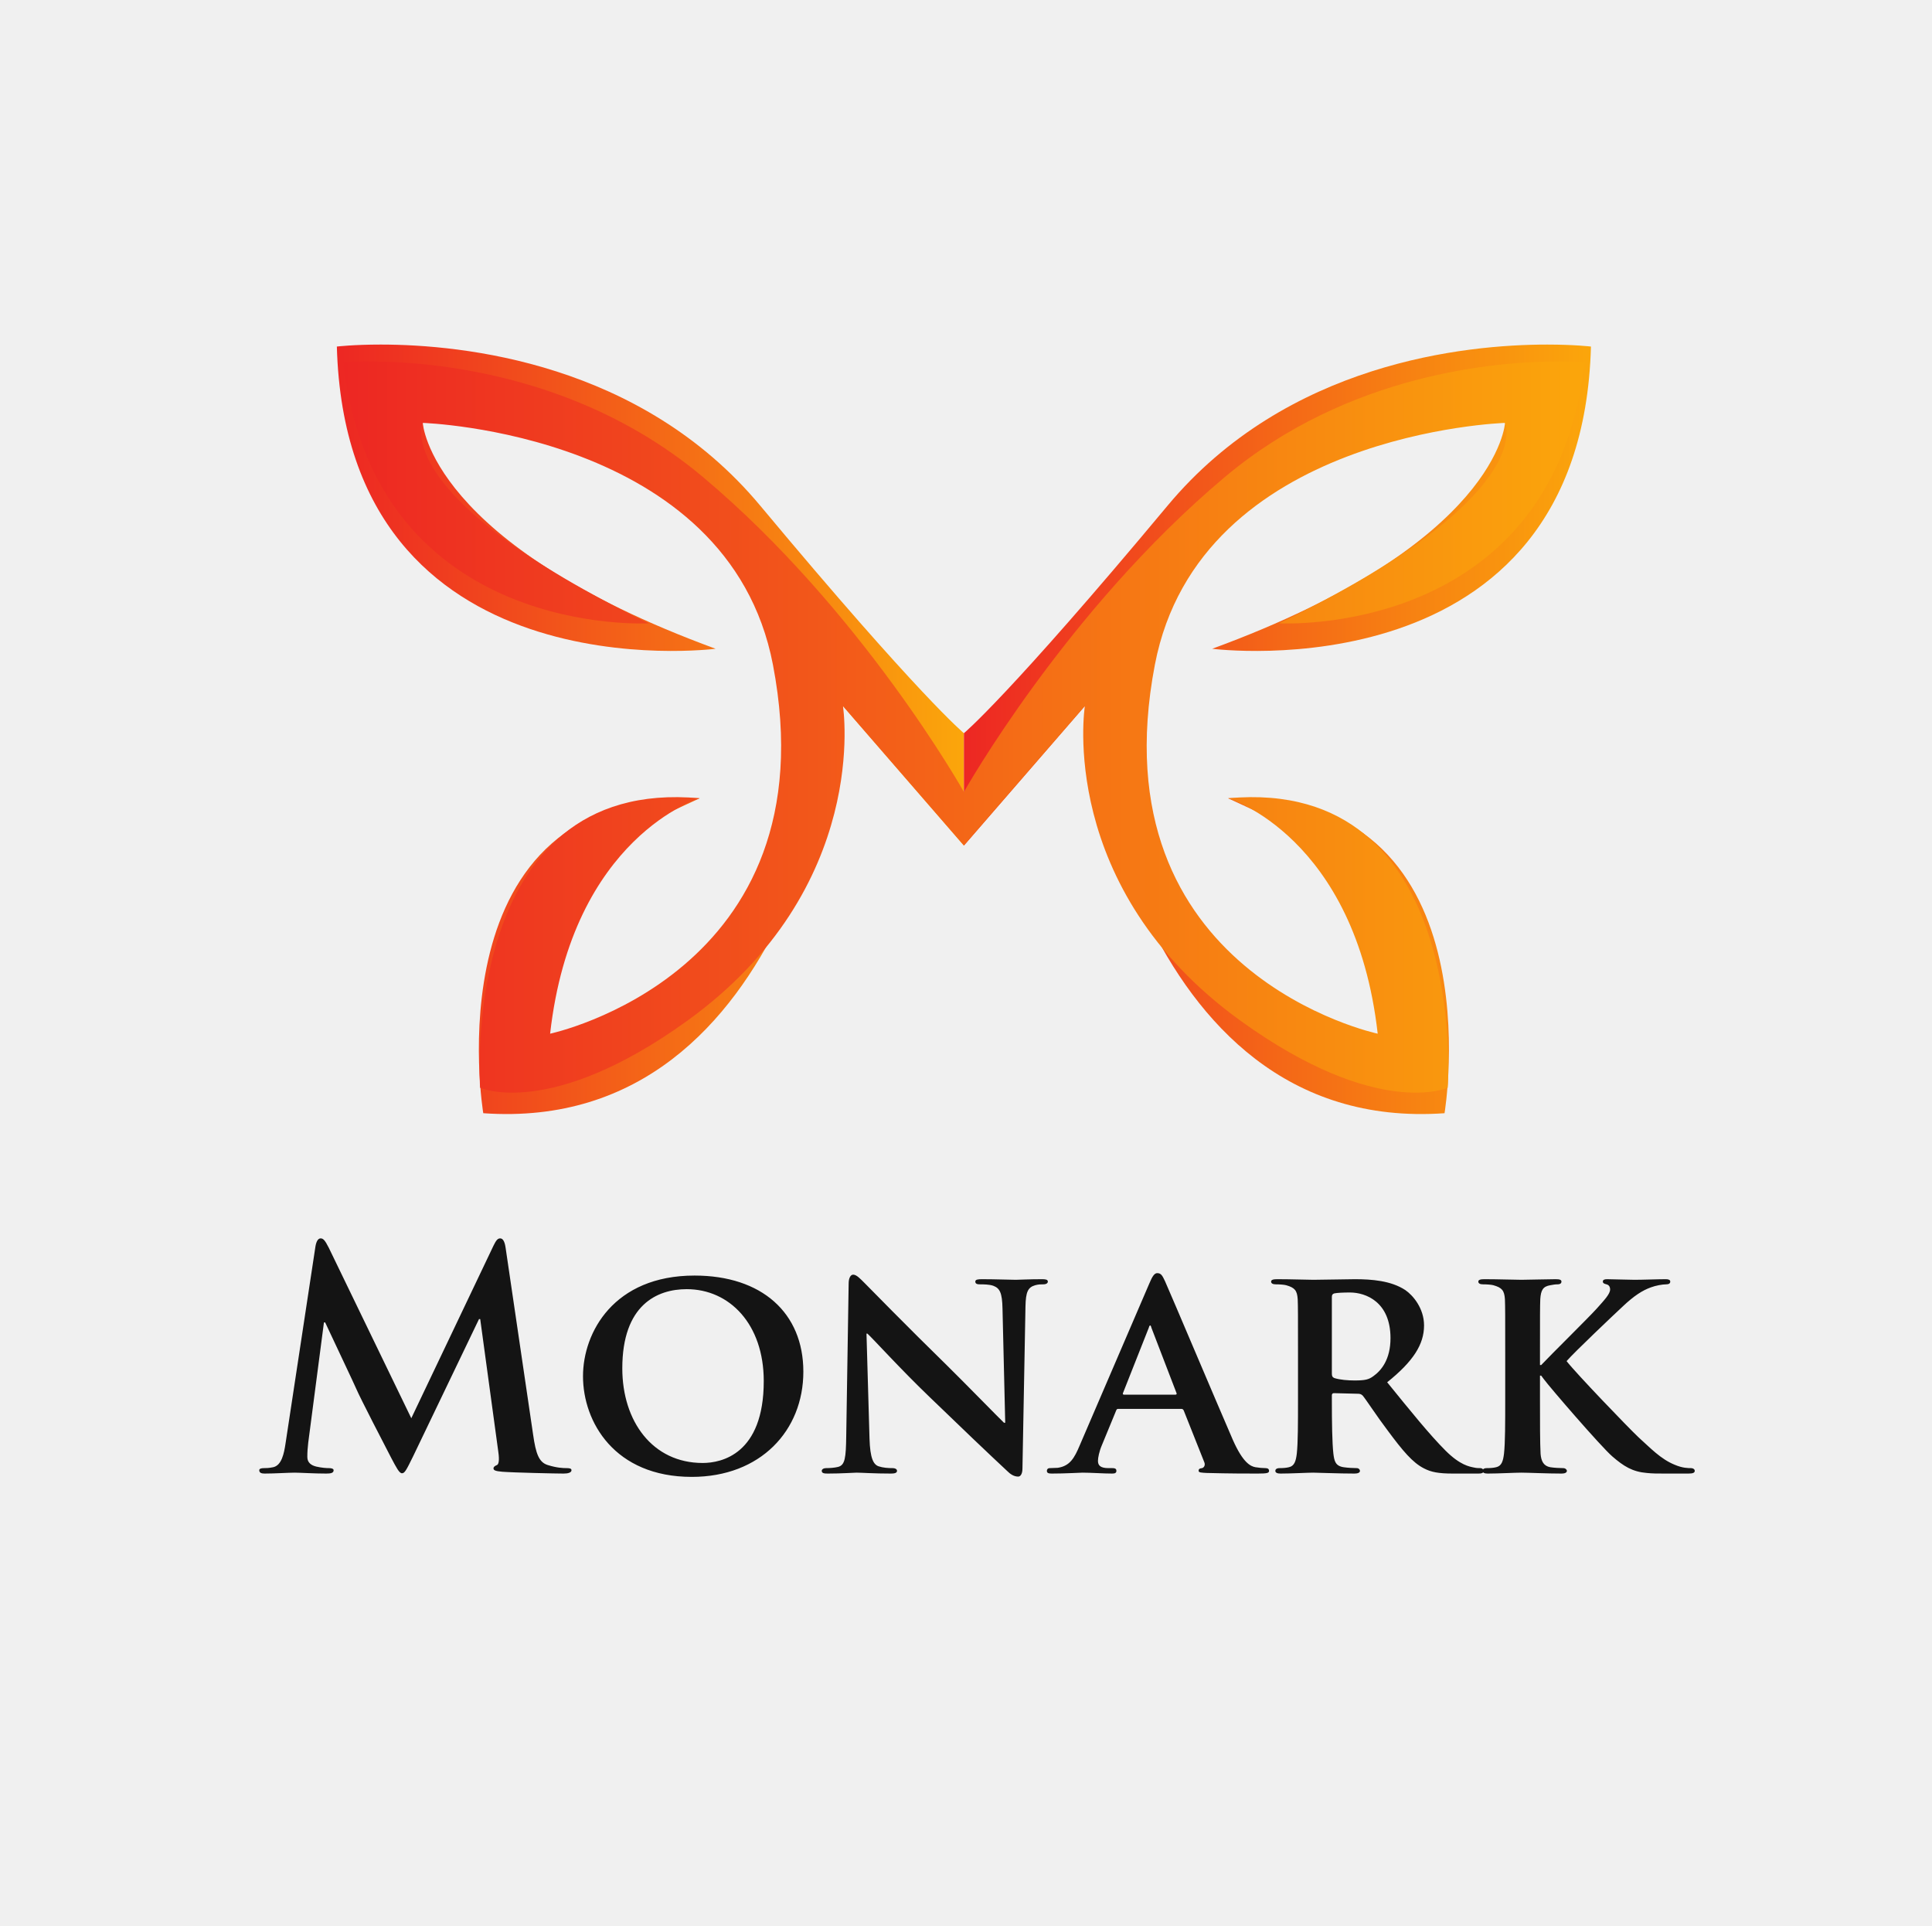
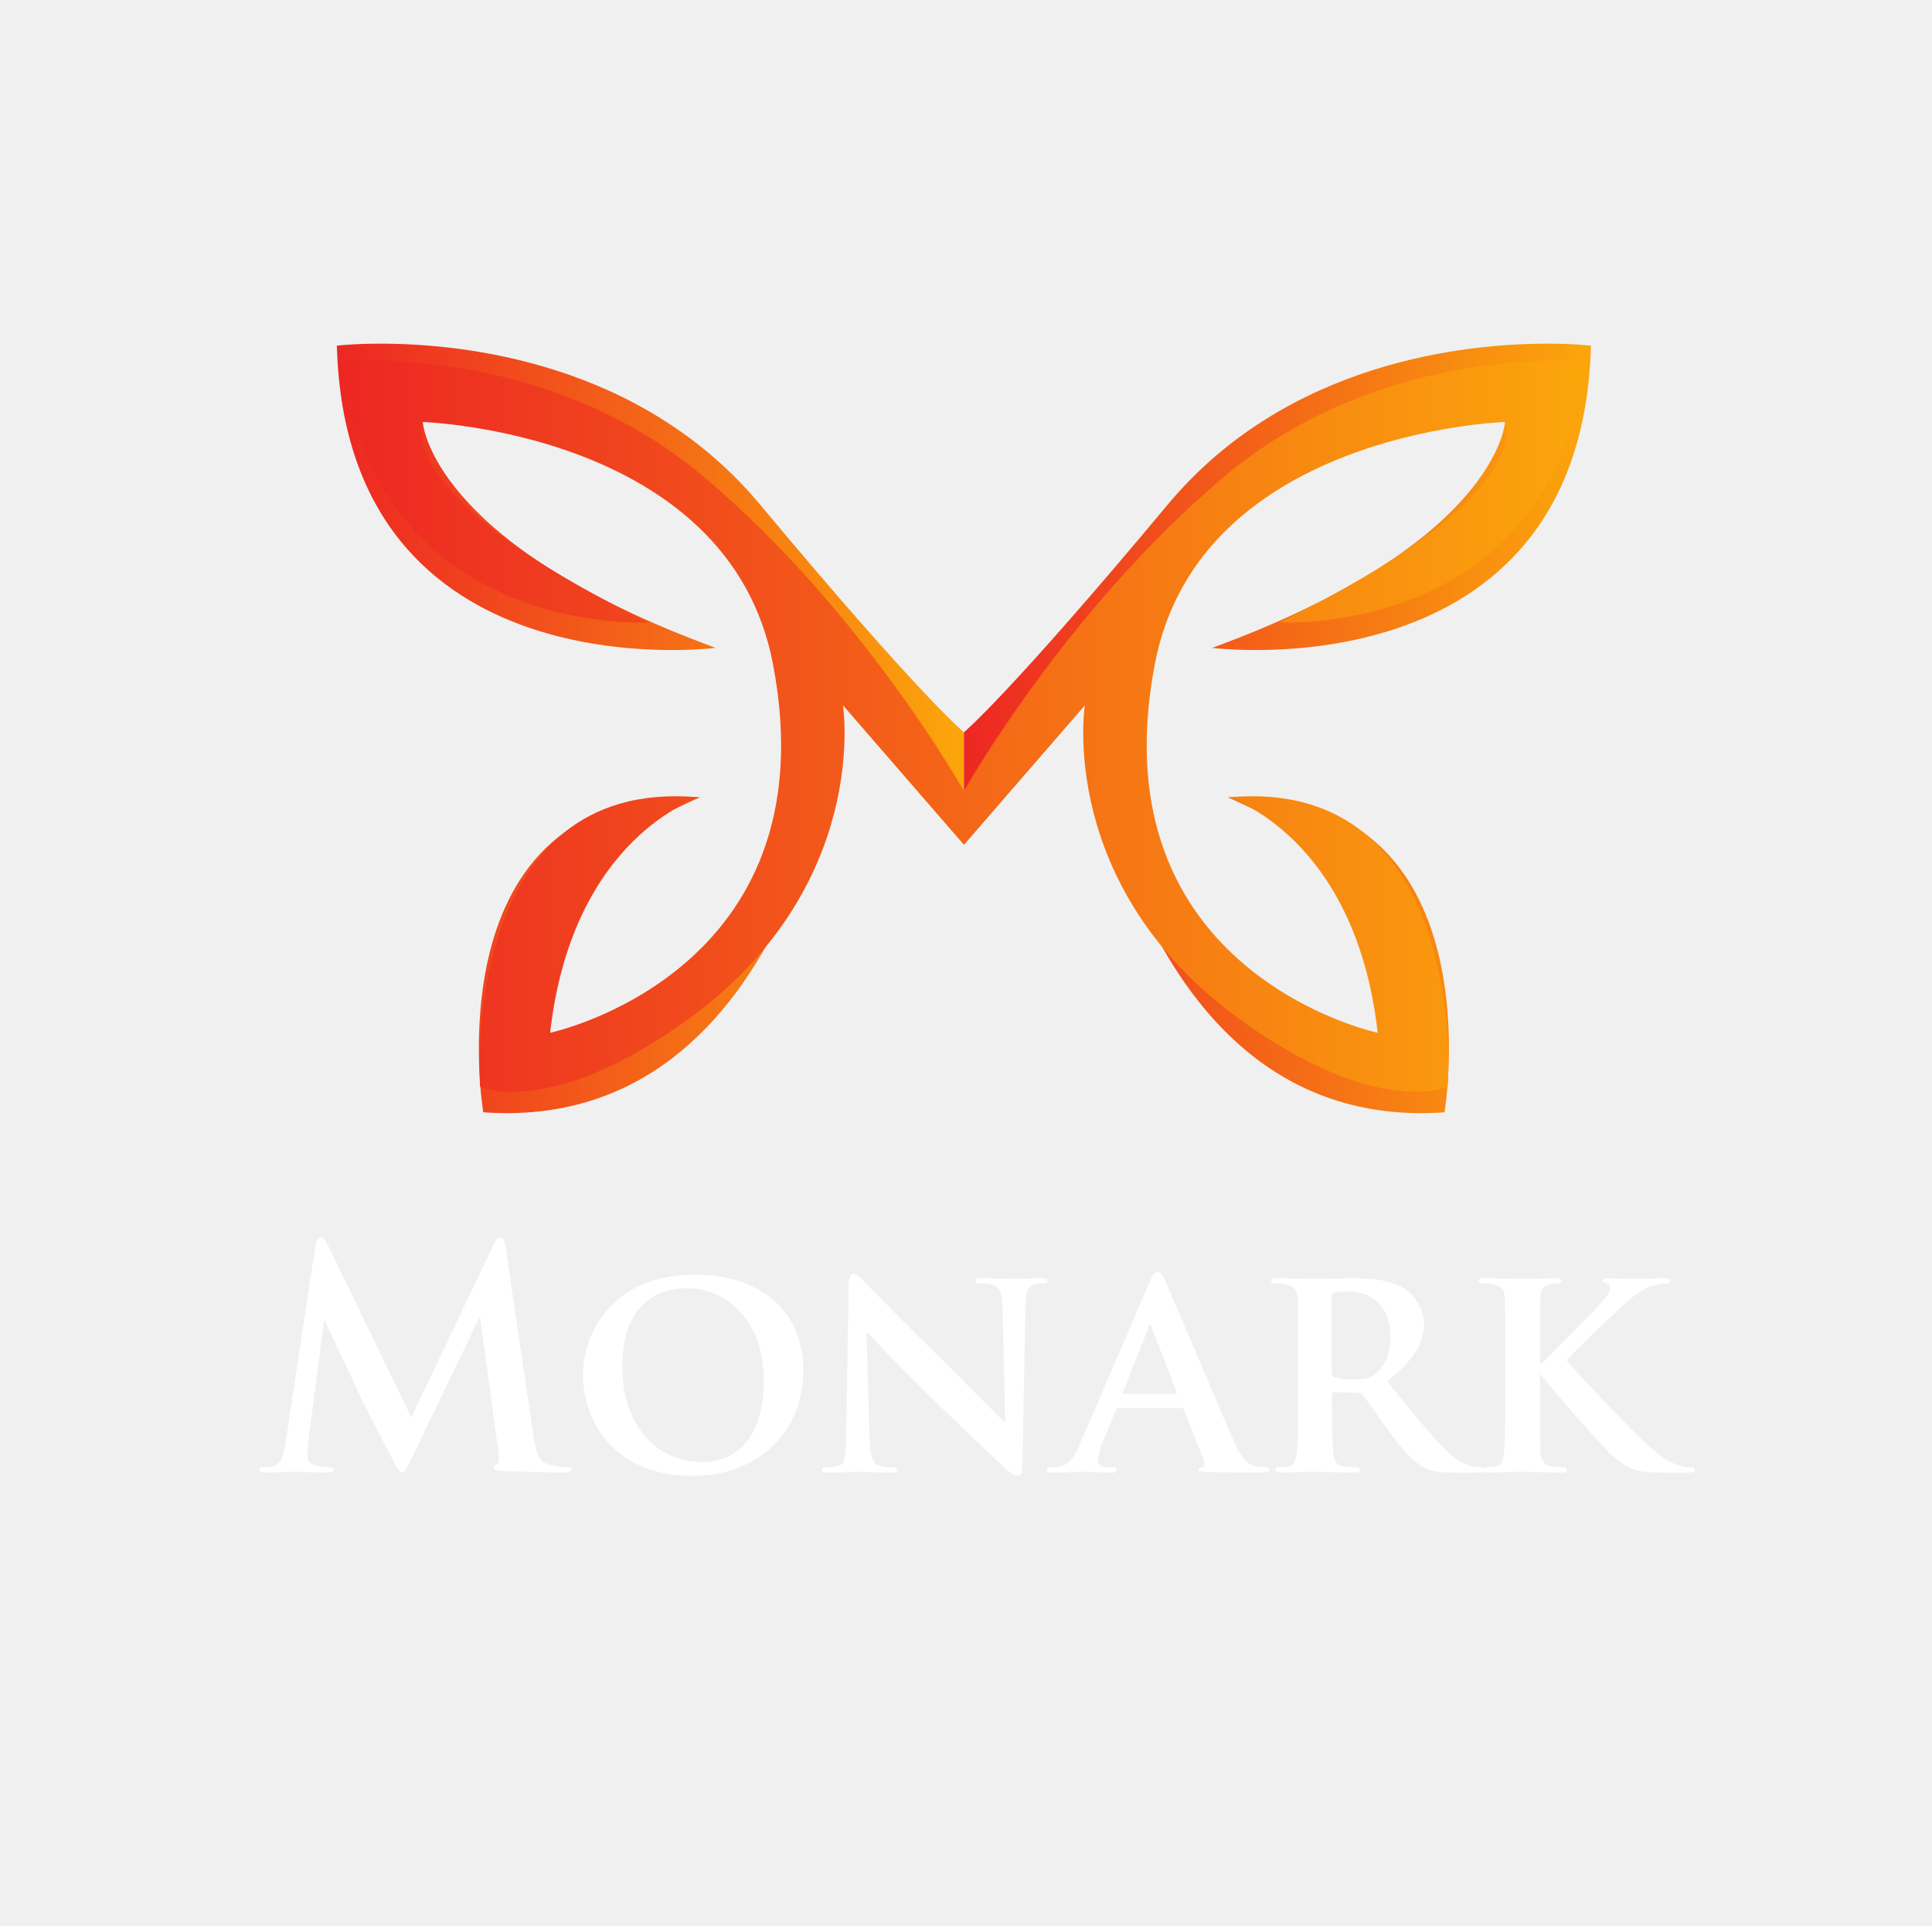
<svg xmlns="http://www.w3.org/2000/svg" width="305" height="304" viewBox="0 0 305 304" fill="none">
-   <path d="M45.08 227.834L49.804 196.723C49.947 195.911 50.233 195.482 50.615 195.482C50.997 195.482 51.283 195.72 51.904 196.961L64.93 223.873L77.909 196.627C78.291 195.864 78.529 195.482 78.959 195.482C79.388 195.482 79.675 195.959 79.818 196.961L84.16 226.45C84.59 229.456 85.067 230.84 86.498 231.269C87.882 231.699 88.836 231.747 89.457 231.747C89.886 231.747 90.22 231.794 90.22 232.081C90.22 232.462 89.647 232.606 88.98 232.606C87.787 232.606 81.202 232.462 79.293 232.319C78.195 232.224 77.909 232.081 77.909 231.794C77.909 231.556 78.1 231.413 78.434 231.269C78.72 231.174 78.864 230.554 78.673 229.218L75.81 208.222H75.619L65.216 229.886C64.119 232.128 63.88 232.558 63.451 232.558C63.022 232.558 62.544 231.603 61.781 230.172C60.636 227.977 56.866 220.676 56.294 219.34C55.864 218.338 53.001 212.326 51.331 208.747H51.14L48.659 227.738C48.563 228.597 48.516 229.218 48.516 229.981C48.516 230.888 49.136 231.317 49.947 231.508C50.806 231.699 51.474 231.747 51.951 231.747C52.333 231.747 52.667 231.842 52.667 232.081C52.667 232.51 52.237 232.606 51.522 232.606C49.518 232.606 47.37 232.462 46.511 232.462C45.605 232.462 43.315 232.606 41.788 232.606C41.31 232.606 40.929 232.51 40.929 232.081C40.929 231.842 41.215 231.747 41.692 231.747C42.074 231.747 42.408 231.747 43.124 231.603C44.46 231.317 44.841 229.456 45.08 227.834ZM109.216 233.13C97 233.13 92.037 224.446 92.037 217.241C92.037 210.322 96.905 201.351 109.645 201.351C120.238 201.351 126.823 207.22 126.823 216.525C126.823 225.83 120.047 233.13 109.216 233.13ZM110.933 230.935C113.892 230.935 120.572 229.552 120.572 218.004C120.572 209.033 115.18 203.498 108.404 203.498C103.728 203.498 98.241 205.98 98.241 216C98.241 224.351 103.012 230.935 110.933 230.935ZM136.79 210.513L137.267 227.07C137.362 230.22 137.887 231.174 138.699 231.46C139.414 231.699 140.225 231.747 140.894 231.747C141.371 231.747 141.609 231.938 141.609 232.176C141.609 232.51 141.228 232.606 140.655 232.606C137.935 232.606 135.979 232.462 135.215 232.462C134.833 232.462 132.829 232.606 130.682 232.606C130.11 232.606 129.728 232.558 129.728 232.176C129.728 231.938 130.014 231.747 130.396 231.747C130.968 231.747 131.732 231.699 132.304 231.556C133.402 231.269 133.545 230.172 133.593 226.641L133.975 202.592C133.975 201.78 134.261 201.208 134.69 201.208C135.215 201.208 135.788 201.828 136.504 202.544C137.028 203.069 143.327 209.511 149.435 215.475C152.298 218.291 157.881 224.017 158.501 224.589H158.692L158.262 206.552C158.215 204.071 157.833 203.355 156.831 202.973C156.211 202.735 155.209 202.735 154.636 202.735C154.111 202.735 153.968 202.544 153.968 202.305C153.968 201.971 154.397 201.924 155.018 201.924C157.213 201.924 159.455 202.019 160.362 202.019C160.839 202.019 162.414 201.924 164.466 201.924C165.038 201.924 165.42 201.971 165.42 202.305C165.42 202.544 165.181 202.735 164.704 202.735C164.275 202.735 163.941 202.735 163.416 202.878C162.271 203.212 161.937 203.928 161.889 206.218L161.412 231.794C161.412 232.701 161.078 233.083 160.744 233.083C160.028 233.083 159.455 232.653 159.026 232.224C156.401 229.79 151.153 224.78 146.763 220.533C142.182 216.143 137.744 211.228 136.933 210.513H136.79ZM186.455 222.394H176.577C176.339 222.394 176.291 222.442 176.195 222.68L173.953 228.12C173.523 229.122 173.332 230.124 173.332 230.601C173.332 231.317 173.714 231.747 175.002 231.747H175.623C176.148 231.747 176.243 231.938 176.243 232.176C176.243 232.51 176.005 232.606 175.575 232.606C174.191 232.606 172.235 232.462 170.899 232.462C170.469 232.462 168.227 232.606 166.032 232.606C165.507 232.606 165.268 232.51 165.268 232.176C165.268 231.938 165.411 231.747 165.745 231.747C166.127 231.747 166.604 231.699 166.986 231.699C168.895 231.413 169.61 230.172 170.469 228.12L181.444 202.592C181.921 201.446 182.255 200.969 182.685 200.969C183.305 200.969 183.496 201.351 183.926 202.258C184.928 204.5 191.942 221.106 194.614 227.261C196.236 230.935 197.429 231.46 198.193 231.603C198.813 231.699 199.29 231.747 199.768 231.747C200.149 231.747 200.34 231.89 200.34 232.176C200.34 232.51 200.102 232.606 198.527 232.606C197.048 232.606 193.994 232.606 190.463 232.51C189.699 232.462 189.222 232.462 189.222 232.176C189.222 231.938 189.318 231.794 189.747 231.747C190.033 231.699 190.32 231.317 190.129 230.84L186.884 222.68C186.789 222.442 186.645 222.394 186.455 222.394ZM177.436 220.151H185.548C185.739 220.151 185.786 220.056 185.739 219.913L181.778 209.606C181.731 209.463 181.683 209.224 181.587 209.224C181.444 209.224 181.397 209.463 181.349 209.606L177.293 219.865C177.197 220.056 177.293 220.151 177.436 220.151ZM204.913 220.819V213.662C204.913 207.507 204.913 206.361 204.865 205.073C204.77 203.689 204.388 203.26 203.052 202.878C202.718 202.783 202.002 202.735 201.382 202.735C200.953 202.735 200.666 202.592 200.666 202.305C200.666 202.019 201 201.924 201.621 201.924C203.816 201.924 206.488 202.019 207.347 202.019C208.778 202.019 212.596 201.924 213.884 201.924C216.556 201.924 219.61 202.162 221.853 203.641C223.045 204.453 224.811 206.504 224.811 209.224C224.811 212.23 223.093 214.903 218.99 218.195C222.711 222.776 225.67 226.45 228.199 228.979C230.537 231.317 232.016 231.508 232.684 231.651C233.114 231.747 233.352 231.747 233.686 231.747C234.02 231.747 234.211 231.985 234.211 232.176C234.211 232.51 233.925 232.606 233.4 232.606H229.392C227.054 232.606 225.908 232.367 224.811 231.794C222.998 230.888 221.423 228.979 219.085 225.83C217.415 223.635 215.649 220.915 215.124 220.295C214.886 220.056 214.647 220.008 214.361 220.008L210.591 219.913C210.401 219.913 210.257 220.008 210.257 220.247V220.819C210.257 224.589 210.305 227.738 210.496 229.456C210.639 230.649 210.83 231.413 212.118 231.603C212.739 231.699 213.645 231.747 214.17 231.747C214.504 231.747 214.695 231.985 214.695 232.176C214.695 232.462 214.361 232.606 213.836 232.606C211.403 232.606 207.919 232.462 207.299 232.462C206.488 232.462 203.816 232.606 202.146 232.606C201.621 232.606 201.334 232.462 201.334 232.176C201.334 231.985 201.477 231.747 202.002 231.747C202.623 231.747 203.1 231.699 203.482 231.603C204.34 231.413 204.579 230.649 204.722 229.456C204.913 227.738 204.913 224.541 204.913 220.819ZM210.257 204.739V216.811C210.257 217.241 210.353 217.384 210.639 217.527C211.546 217.813 212.786 217.909 213.836 217.909C215.506 217.909 216.079 217.766 216.795 217.241C218.083 216.334 219.514 214.569 219.514 211.228C219.514 205.502 215.602 204.023 213.12 204.023C212.071 204.023 211.069 204.071 210.639 204.166C210.353 204.262 210.257 204.405 210.257 204.739ZM243.113 213.662V215.475H243.304C244.735 213.948 250.843 207.936 252.083 206.552C253.276 205.216 254.183 204.262 254.183 203.546C254.183 203.117 253.992 202.83 253.61 202.735C253.229 202.639 253.038 202.544 253.038 202.305C253.038 202.019 253.276 201.924 253.706 201.924C254.612 201.924 256.903 202.019 258.048 202.019C259.336 202.019 261.674 201.924 262.963 201.924C263.392 201.924 263.679 202.019 263.679 202.305C263.679 202.592 263.44 202.735 263.058 202.735C262.438 202.735 261.388 202.926 260.625 203.212C259.289 203.689 257.953 204.548 256.187 206.218C254.851 207.459 248.6 213.376 247.312 214.855C248.791 216.764 257.046 225.353 258.668 226.88C260.529 228.55 262.152 230.315 264.394 231.222C265.635 231.747 266.494 231.747 266.971 231.747C267.305 231.747 267.544 231.938 267.544 232.176C267.544 232.462 267.305 232.606 266.542 232.606H262.867C261.627 232.606 260.863 232.606 259.957 232.51C257.714 232.319 256.33 231.46 254.517 229.886C252.704 228.311 244.64 218.959 243.733 217.718L243.304 217.145H243.113V220.819C243.113 224.541 243.113 227.738 243.208 229.504C243.304 230.649 243.685 231.413 244.735 231.603C245.308 231.699 246.262 231.747 246.787 231.747C247.121 231.747 247.359 231.985 247.359 232.176C247.359 232.462 247.025 232.606 246.548 232.606C244.21 232.606 241.204 232.462 240.154 232.462C239.2 232.462 236.528 232.606 234.858 232.606C234.333 232.606 234.046 232.462 234.046 232.176C234.046 231.985 234.19 231.747 234.714 231.747C235.335 231.747 235.812 231.699 236.194 231.603C237.053 231.413 237.291 230.649 237.434 229.456C237.625 227.738 237.625 224.541 237.625 220.819V213.662C237.625 207.507 237.625 206.361 237.577 205.073C237.482 203.689 237.1 203.26 235.764 202.878C235.43 202.783 234.714 202.735 234.094 202.735C233.665 202.735 233.378 202.592 233.378 202.305C233.378 202.019 233.712 201.924 234.333 201.924C236.528 201.924 239.2 202.019 240.202 202.019C241.204 202.019 244.21 201.924 245.594 201.924C246.214 201.924 246.501 202.019 246.501 202.305C246.501 202.592 246.262 202.735 245.928 202.735C245.498 202.735 245.26 202.783 244.735 202.878C243.59 203.069 243.256 203.641 243.16 205.073C243.113 206.361 243.113 207.507 243.113 213.662Z" fill="#141414" />
-   <path d="M53.178 54.704C54.685 109.941 112.974 102.409 112.974 102.409C67.75 85.838 66.745 66.756 66.745 66.756L79.308 62.739L113.98 82.825L125.034 107.43L123.024 138.062L110.51 153.127L93.377 163.672L85.337 166.685L83.83 160.659L89.86 135.551L110.462 126.01C67.75 124.504 76.293 175.723 76.293 175.723C126.039 179.239 133.074 111.448 133.074 111.448L152.169 133.469V115.737C152.169 115.737 145.134 109.941 120.009 79.812C101.166 57.215 72.995 54.39 60.087 54.39C55.785 54.39 53.178 54.704 53.178 54.704Z" fill="url(#paint0_linear_8_2304)" />
-   <path d="M184.329 79.812C159.205 109.942 152.17 115.737 152.17 115.737V133.469L171.264 111.448C171.264 111.448 178.3 179.239 228.046 175.724C228.046 175.724 236.588 124.504 193.877 126.01L214.479 135.551L220.509 160.659L219.001 166.685L210.961 163.672L193.829 153.127L181.314 138.062L179.305 107.431L190.359 82.825L225.031 62.739L237.594 66.756C237.594 66.756 236.588 85.838 191.364 102.409C191.364 102.409 249.653 109.942 251.161 54.705C251.161 54.705 248.554 54.391 244.251 54.391C231.343 54.391 203.173 57.215 184.329 79.812Z" fill="url(#paint1_linear_8_2304)" />
-   <path d="M193.374 75.293C168.249 96.383 152.17 125.006 152.17 125.006C152.17 125.006 136.09 96.383 110.965 75.293C85.841 54.202 54.184 57.215 54.184 57.215C54.222 57.552 54.264 57.887 54.307 58.219C59.873 100.864 102.423 98.392 102.423 98.392C61.218 78.305 66.746 66.756 66.746 66.756C66.746 66.756 114.985 68.262 122.02 104.92C131.389 153.741 86.846 163.17 86.846 163.17C90.363 132.036 110.463 126.01 110.463 126.01C72.273 122.495 75.791 171.706 75.791 171.706C75.791 171.706 86.846 176.728 108.453 161.161C137.633 140.138 133.075 111.448 133.075 111.448L152.17 133.469L171.264 111.448C171.264 111.448 166.706 140.138 195.886 161.161C217.494 176.728 228.548 171.706 228.548 171.706C228.548 171.706 232.066 122.495 193.877 126.01C193.877 126.01 213.976 132.036 217.494 163.17C217.494 163.17 172.95 153.741 182.319 104.92C189.354 68.262 237.594 66.756 237.594 66.756C237.594 66.756 243.121 78.305 201.916 98.392C201.916 98.392 244.466 100.864 250.033 58.219C250.076 57.887 250.117 57.552 250.155 57.215C250.155 57.215 248.591 57.066 245.884 57.066C236.409 57.066 212.917 58.888 193.374 75.293Z" fill="url(#paint2_linear_8_2304)" />
+   <path d="M45.08 227.691L49.804 196.58C49.947 195.769 50.233 195.339 50.615 195.339C50.997 195.339 51.283 195.578 51.904 196.819L64.93 223.731L77.909 196.484C78.291 195.721 78.529 195.339 78.959 195.339C79.388 195.339 79.675 195.816 79.818 196.819L84.16 226.308C84.59 229.314 85.067 230.697 86.498 231.127C87.882 231.556 88.836 231.604 89.457 231.604C89.886 231.604 90.22 231.652 90.22 231.938C90.22 232.32 89.647 232.463 88.98 232.463C87.787 232.463 81.202 232.32 79.293 232.177C78.195 232.081 77.909 231.938 77.909 231.652C77.909 231.413 78.1 231.27 78.434 231.127C78.72 231.031 78.864 230.411 78.673 229.075L75.81 208.08H75.619L65.216 229.743C64.119 231.986 63.88 232.415 63.451 232.415C63.022 232.415 62.544 231.461 61.781 230.029C60.636 227.834 56.866 220.534 56.294 219.198C55.864 218.196 53.001 212.183 51.331 208.605H51.14L48.659 227.596C48.563 228.455 48.516 229.075 48.516 229.839C48.516 230.745 49.136 231.175 49.947 231.365C50.806 231.556 51.474 231.604 51.951 231.604C52.333 231.604 52.667 231.7 52.667 231.938C52.667 232.368 52.237 232.463 51.522 232.463C49.518 232.463 47.37 232.32 46.511 232.32C45.605 232.32 43.315 232.463 41.788 232.463C41.31 232.463 40.929 232.368 40.929 231.938C40.929 231.7 41.215 231.604 41.692 231.604C42.074 231.604 42.408 231.604 43.124 231.461C44.46 231.175 44.841 229.314 45.08 227.691ZM109.216 232.988C97 232.988 92.037 224.303 92.037 217.098C92.037 210.179 96.905 201.208 109.645 201.208C120.238 201.208 126.823 207.078 126.823 216.382C126.823 225.687 120.047 232.988 109.216 232.988ZM110.933 230.793C113.892 230.793 120.572 229.409 120.572 217.862C120.572 208.891 115.18 203.356 108.404 203.356C103.728 203.356 98.241 205.837 98.241 215.858C98.241 224.208 103.012 230.793 110.933 230.793ZM136.79 210.37L137.267 226.928C137.362 230.077 137.887 231.031 138.699 231.318C139.414 231.556 140.225 231.604 140.894 231.604C141.371 231.604 141.609 231.795 141.609 232.034C141.609 232.368 141.228 232.463 140.655 232.463C137.935 232.463 135.979 232.32 135.215 232.32C134.833 232.32 132.829 232.463 130.682 232.463C130.11 232.463 129.728 232.415 129.728 232.034C129.728 231.795 130.014 231.604 130.396 231.604C130.968 231.604 131.732 231.556 132.304 231.413C133.402 231.127 133.545 230.029 133.593 226.498L133.975 202.449C133.975 201.638 134.261 201.065 134.69 201.065C135.215 201.065 135.788 201.686 136.504 202.401C137.028 202.926 143.327 209.368 149.435 215.333C152.298 218.148 157.881 223.874 158.501 224.447H158.692L158.262 206.41C158.215 203.928 157.833 203.213 156.831 202.831C156.211 202.592 155.209 202.592 154.636 202.592C154.111 202.592 153.968 202.401 153.968 202.163C153.968 201.829 154.397 201.781 155.018 201.781C157.213 201.781 159.455 201.876 160.362 201.876C160.839 201.876 162.414 201.781 164.466 201.781C165.038 201.781 165.42 201.829 165.42 202.163C165.42 202.401 165.181 202.592 164.704 202.592C164.275 202.592 163.941 202.592 163.416 202.735C162.271 203.069 161.937 203.785 161.889 206.076L161.412 231.652C161.412 232.558 161.078 232.94 160.744 232.94C160.028 232.94 159.455 232.511 159.026 232.081C156.401 229.648 151.153 224.637 146.763 220.391C142.182 216.001 137.744 211.086 136.933 210.37H136.79ZM186.455 222.252H176.577C176.339 222.252 176.291 222.299 176.195 222.538L173.953 227.978C173.523 228.98 173.332 229.982 173.332 230.459C173.332 231.175 173.714 231.604 175.002 231.604H175.623C176.148 231.604 176.243 231.795 176.243 232.034C176.243 232.368 176.005 232.463 175.575 232.463C174.191 232.463 172.235 232.32 170.899 232.32C170.469 232.32 168.227 232.463 166.032 232.463C165.507 232.463 165.268 232.368 165.268 232.034C165.268 231.795 165.411 231.604 165.745 231.604C166.127 231.604 166.604 231.556 166.986 231.556C168.895 231.27 169.61 230.029 170.469 227.978L181.444 202.449C181.921 201.304 182.255 200.827 182.685 200.827C183.305 200.827 183.496 201.208 183.926 202.115C184.928 204.358 191.942 220.963 194.614 227.119C196.236 230.793 197.429 231.318 198.193 231.461C198.813 231.556 199.29 231.604 199.768 231.604C200.149 231.604 200.34 231.747 200.34 232.034C200.34 232.368 200.102 232.463 198.527 232.463C197.048 232.463 193.994 232.463 190.463 232.368C189.699 232.32 189.222 232.32 189.222 232.034C189.222 231.795 189.318 231.652 189.747 231.604C190.033 231.556 190.32 231.175 190.129 230.697L186.884 222.538C186.789 222.299 186.645 222.252 186.455 222.252ZM177.436 220.009H185.548C185.739 220.009 185.786 219.913 185.739 219.77L181.778 209.463C181.731 209.32 181.683 209.082 181.587 209.082C181.444 209.082 181.397 209.32 181.349 209.463L177.293 219.723C177.197 219.913 177.293 220.009 177.436 220.009ZM204.913 220.677V213.519C204.913 207.364 204.913 206.219 204.865 204.93C204.77 203.547 204.388 203.117 203.052 202.735C202.718 202.64 202.002 202.592 201.382 202.592C200.953 202.592 200.666 202.449 200.666 202.163C200.666 201.876 201 201.781 201.621 201.781C203.816 201.781 206.488 201.876 207.347 201.876C208.778 201.876 212.596 201.781 213.884 201.781C216.556 201.781 219.61 202.02 221.853 203.499C223.045 204.31 224.811 206.362 224.811 209.082C224.811 212.088 223.093 214.76 218.99 218.052C222.711 222.633 225.67 226.308 228.199 228.836C230.537 231.175 232.016 231.365 232.684 231.509C233.114 231.604 233.352 231.604 233.686 231.604C234.02 231.604 234.211 231.843 234.211 232.034C234.211 232.368 233.925 232.463 233.4 232.463H229.392C227.054 232.463 225.908 232.224 224.811 231.652C222.998 230.745 221.423 228.836 219.085 225.687C217.415 223.492 215.649 220.772 215.124 220.152C214.886 219.913 214.647 219.866 214.361 219.866L210.591 219.77C210.401 219.77 210.257 219.866 210.257 220.104V220.677C210.257 224.447 210.305 227.596 210.496 229.314C210.639 230.507 210.83 231.27 212.118 231.461C212.739 231.556 213.645 231.604 214.17 231.604C214.504 231.604 214.695 231.843 214.695 232.034C214.695 232.32 214.361 232.463 213.836 232.463C211.403 232.463 207.919 232.32 207.299 232.32C206.488 232.32 203.816 232.463 202.146 232.463C201.621 232.463 201.334 232.32 201.334 232.034C201.334 231.843 201.477 231.604 202.002 231.604C202.623 231.604 203.1 231.556 203.482 231.461C204.34 231.27 204.579 230.507 204.722 229.314C204.913 227.596 204.913 224.399 204.913 220.677ZM210.257 204.596V216.669C210.257 217.098 210.353 217.241 210.639 217.384C211.546 217.671 212.786 217.766 213.836 217.766C215.506 217.766 216.079 217.623 216.795 217.098C218.083 216.192 219.514 214.426 219.514 211.086C219.514 205.36 215.602 203.881 213.12 203.881C212.071 203.881 211.069 203.928 210.639 204.024C210.353 204.119 210.257 204.262 210.257 204.596ZM243.113 213.519V215.333H243.304C244.735 213.806 250.843 207.793 252.083 206.41C253.276 205.074 254.183 204.119 254.183 203.403C254.183 202.974 253.992 202.688 253.61 202.592C253.229 202.497 253.038 202.401 253.038 202.163C253.038 201.876 253.276 201.781 253.706 201.781C254.612 201.781 256.903 201.876 258.048 201.876C259.336 201.876 261.674 201.781 262.963 201.781C263.392 201.781 263.679 201.876 263.679 202.163C263.679 202.449 263.44 202.592 263.058 202.592C262.438 202.592 261.388 202.783 260.625 203.069C259.289 203.547 257.953 204.405 256.187 206.076C254.851 207.316 248.6 213.233 247.312 214.712C248.791 216.621 257.046 225.21 258.668 226.737C260.529 228.407 262.152 230.173 264.394 231.079C265.635 231.604 266.494 231.604 266.971 231.604C267.305 231.604 267.544 231.795 267.544 232.034C267.544 232.32 267.305 232.463 266.542 232.463H262.867C261.627 232.463 260.863 232.463 259.957 232.368C257.714 232.177 256.33 231.318 254.517 229.743C252.704 228.168 244.64 218.816 243.733 217.575L243.304 217.003H243.113V220.677C243.113 224.399 243.113 227.596 243.208 229.361C243.304 230.507 243.685 231.27 244.735 231.461C245.308 231.556 246.262 231.604 246.787 231.604C247.121 231.604 247.359 231.843 247.359 232.034C247.359 232.32 247.025 232.463 246.548 232.463C244.21 232.463 241.204 232.32 240.154 232.32C239.2 232.32 236.528 232.463 234.858 232.463C234.333 232.463 234.046 232.32 234.046 232.034C234.046 231.843 234.19 231.604 234.714 231.604C235.335 231.604 235.812 231.556 236.194 231.461C237.053 231.27 237.291 230.507 237.434 229.314C237.625 227.596 237.625 224.399 237.625 220.677V213.519C237.625 207.364 237.625 206.219 237.577 204.93C237.482 203.547 237.1 203.117 235.764 202.735C235.43 202.64 234.714 202.592 234.094 202.592C233.665 202.592 233.378 202.449 233.378 202.163C233.378 201.876 233.712 201.781 234.333 201.781C236.528 201.781 239.2 201.876 240.202 201.876C241.204 201.876 244.21 201.781 245.594 201.781C246.214 201.781 246.501 201.876 246.501 202.163C246.501 202.449 246.262 202.592 245.928 202.592C245.498 202.592 245.26 202.64 244.735 202.735C243.59 202.926 243.256 203.499 243.16 204.93C243.113 206.219 243.113 207.364 243.113 213.519Z" fill="white" />
+   <path d="M53.178 54.562C54.685 109.799 112.974 102.266 112.974 102.266C67.75 85.695 66.745 66.614 66.745 66.614L79.308 62.596L113.98 82.682L125.034 107.288L123.024 137.919L110.51 152.984L93.377 163.529L85.337 166.542L83.83 160.516L89.86 135.409L110.462 125.867C67.75 124.361 76.293 175.581 76.293 175.581C126.039 179.096 133.074 111.305 133.074 111.305L152.169 133.326V115.594C152.169 115.594 145.134 109.799 120.009 79.669C101.166 57.072 72.995 54.248 60.087 54.248C55.785 54.248 53.178 54.562 53.178 54.562Z" fill="url(#paint0_linear_8_2348)" />
+   <path d="M184.329 79.67C159.205 109.799 152.17 115.595 152.17 115.595V133.327L171.264 111.305C171.264 111.305 178.3 179.096 228.046 175.581C228.046 175.581 236.588 124.361 193.877 125.868L214.479 135.409L220.509 160.517L219.001 166.542L210.961 163.529L193.829 152.984L181.314 137.919L179.305 107.288L190.359 82.682L225.031 62.596L237.594 66.614C237.594 66.614 236.588 85.695 191.364 102.267C191.364 102.267 249.653 109.799 251.161 54.562C251.161 54.562 248.554 54.248 244.251 54.248C231.343 54.248 203.173 57.073 184.329 79.67Z" fill="url(#paint1_linear_8_2348)" />
+   <path d="M193.374 75.15C168.249 96.241 152.17 124.863 152.17 124.863C152.17 124.863 136.09 96.241 110.965 75.15C85.841 54.059 54.184 57.072 54.184 57.072C54.222 57.41 54.264 57.744 54.307 58.076C59.873 100.722 102.423 98.249 102.423 98.249C61.218 78.163 66.746 66.614 66.746 66.614C66.746 66.614 114.985 68.12 122.02 104.777C131.389 153.598 86.846 163.027 86.846 163.027C90.363 131.894 110.463 125.868 110.463 125.868C72.273 122.353 75.791 171.564 75.791 171.564C75.791 171.564 86.846 176.585 108.453 161.019C137.633 139.996 133.075 111.305 133.075 111.305L152.17 133.327L171.264 111.305C171.264 111.305 166.706 139.996 195.886 161.019C217.494 176.585 228.548 171.564 228.548 171.564C228.548 171.564 232.066 122.353 193.877 125.868C193.877 125.868 213.976 131.894 217.494 163.027C217.494 163.027 172.95 153.598 182.319 104.777C189.354 68.12 237.594 66.614 237.594 66.614C237.594 66.614 243.121 78.163 201.916 98.249C201.916 98.249 244.466 100.722 250.033 58.076C250.076 57.744 250.117 57.41 250.155 57.072C250.155 57.072 248.591 56.924 245.884 56.924C236.409 56.923 212.917 58.745 193.374 75.15Z" fill="url(#paint2_linear_8_2348)" />
  <defs>
-     <linearGradient id="paint0_linear_8_2304" x1="53.178" y1="115.123" x2="152.169" y2="115.123" gradientUnits="userSpaceOnUse">
+     <linearGradient id="paint0_linear_8_2348" x1="53.178" y1="114.98" x2="152.169" y2="114.98" gradientUnits="userSpaceOnUse">
      <stop stop-color="#ED2723" />
      <stop offset="1" stop-color="#FBA60B" />
    </linearGradient>
-     <linearGradient id="paint1_linear_8_2304" x1="152.17" y1="115.123" x2="251.161" y2="115.123" gradientUnits="userSpaceOnUse">
+     <linearGradient id="paint1_linear_8_2348" x1="152.17" y1="114.981" x2="251.161" y2="114.981" gradientUnits="userSpaceOnUse">
      <stop stop-color="#ED2723" />
      <stop offset="1" stop-color="#FBA60B" />
    </linearGradient>
-     <linearGradient id="paint2_linear_8_2304" x1="54.184" y1="114.773" x2="250.156" y2="114.773" gradientUnits="userSpaceOnUse">
+     <linearGradient id="paint2_linear_8_2348" x1="54.184" y1="114.63" x2="250.156" y2="114.63" gradientUnits="userSpaceOnUse">
      <stop stop-color="#ED2723" />
      <stop offset="1" stop-color="#FBA60B" />
    </linearGradient>
  </defs>
</svg>
